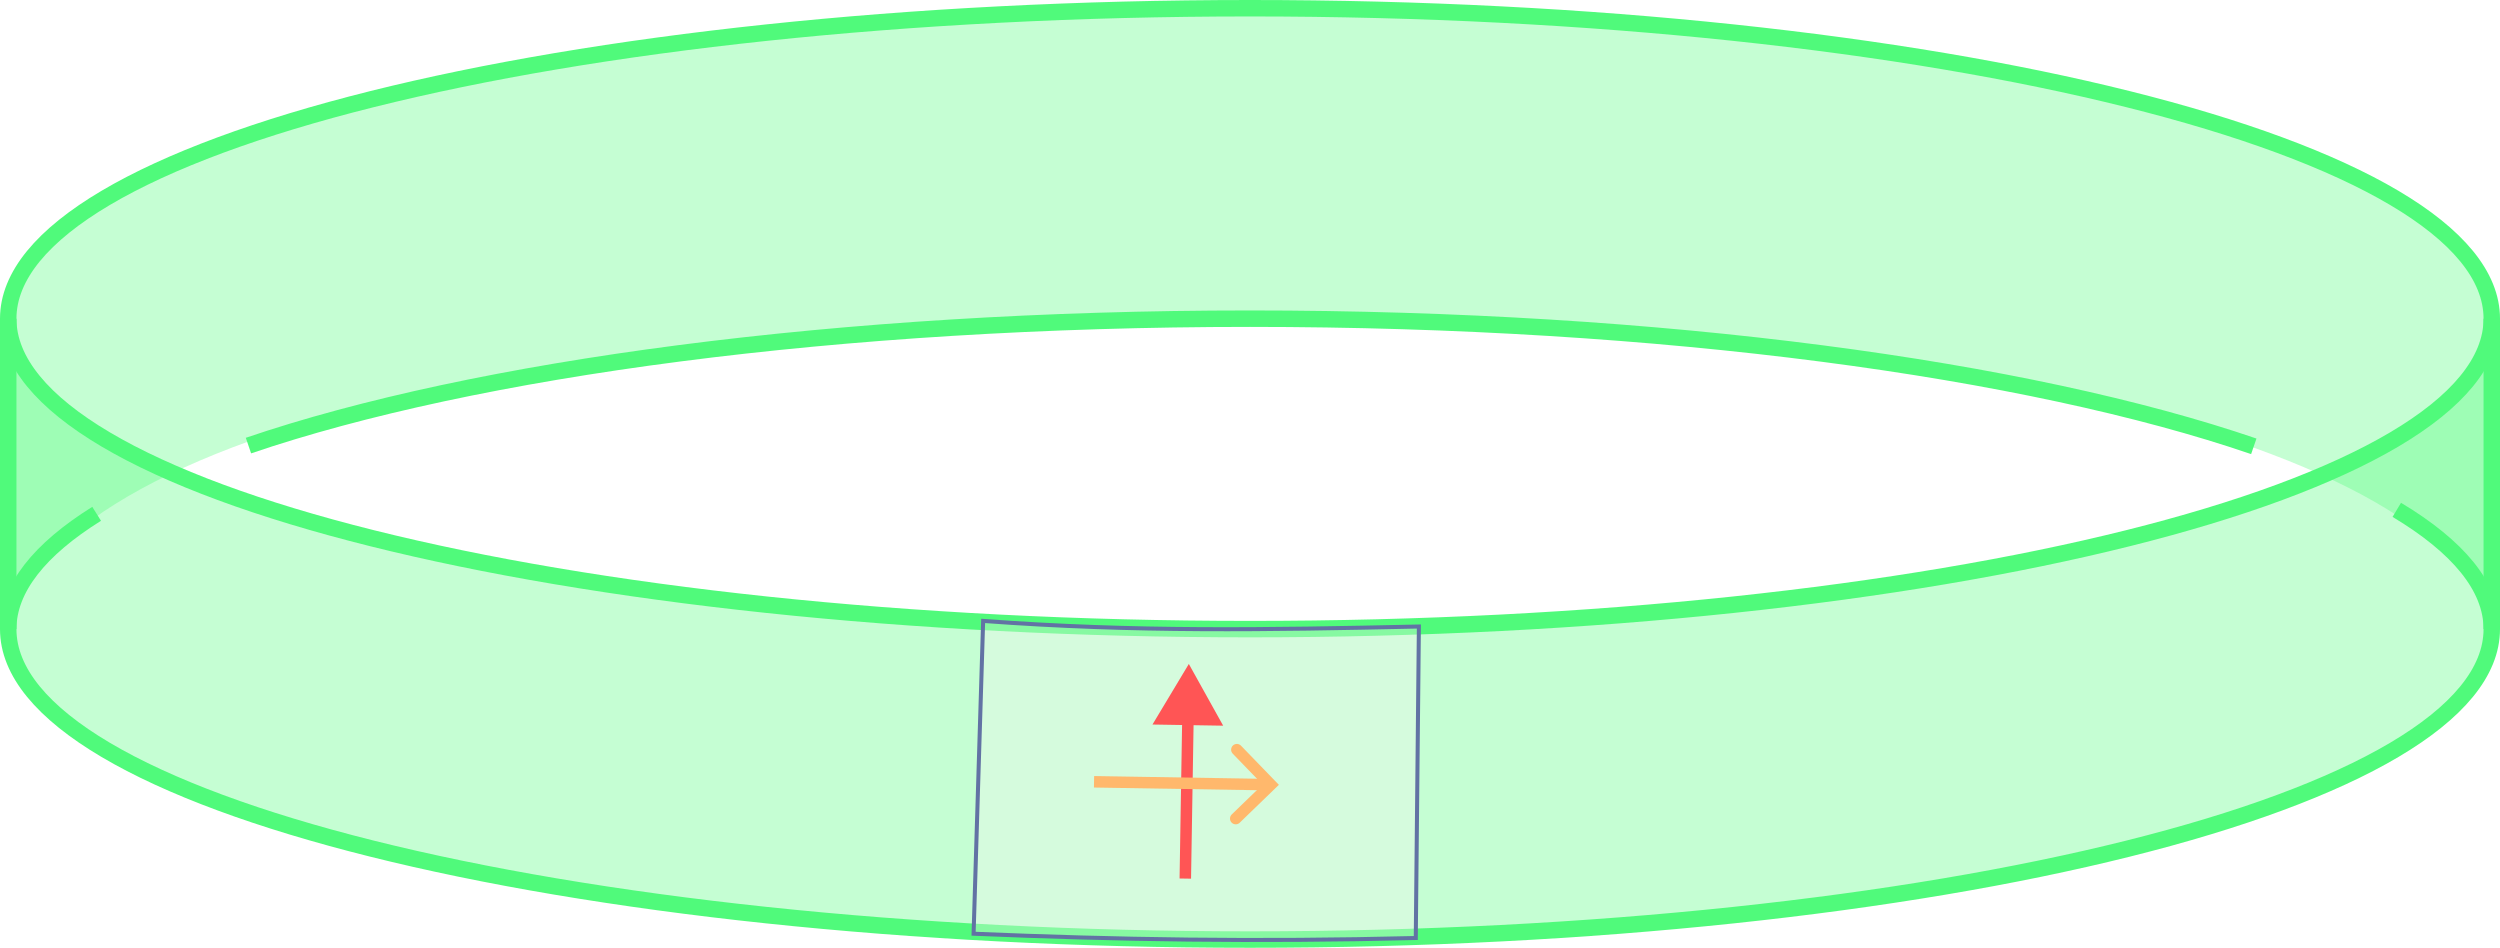
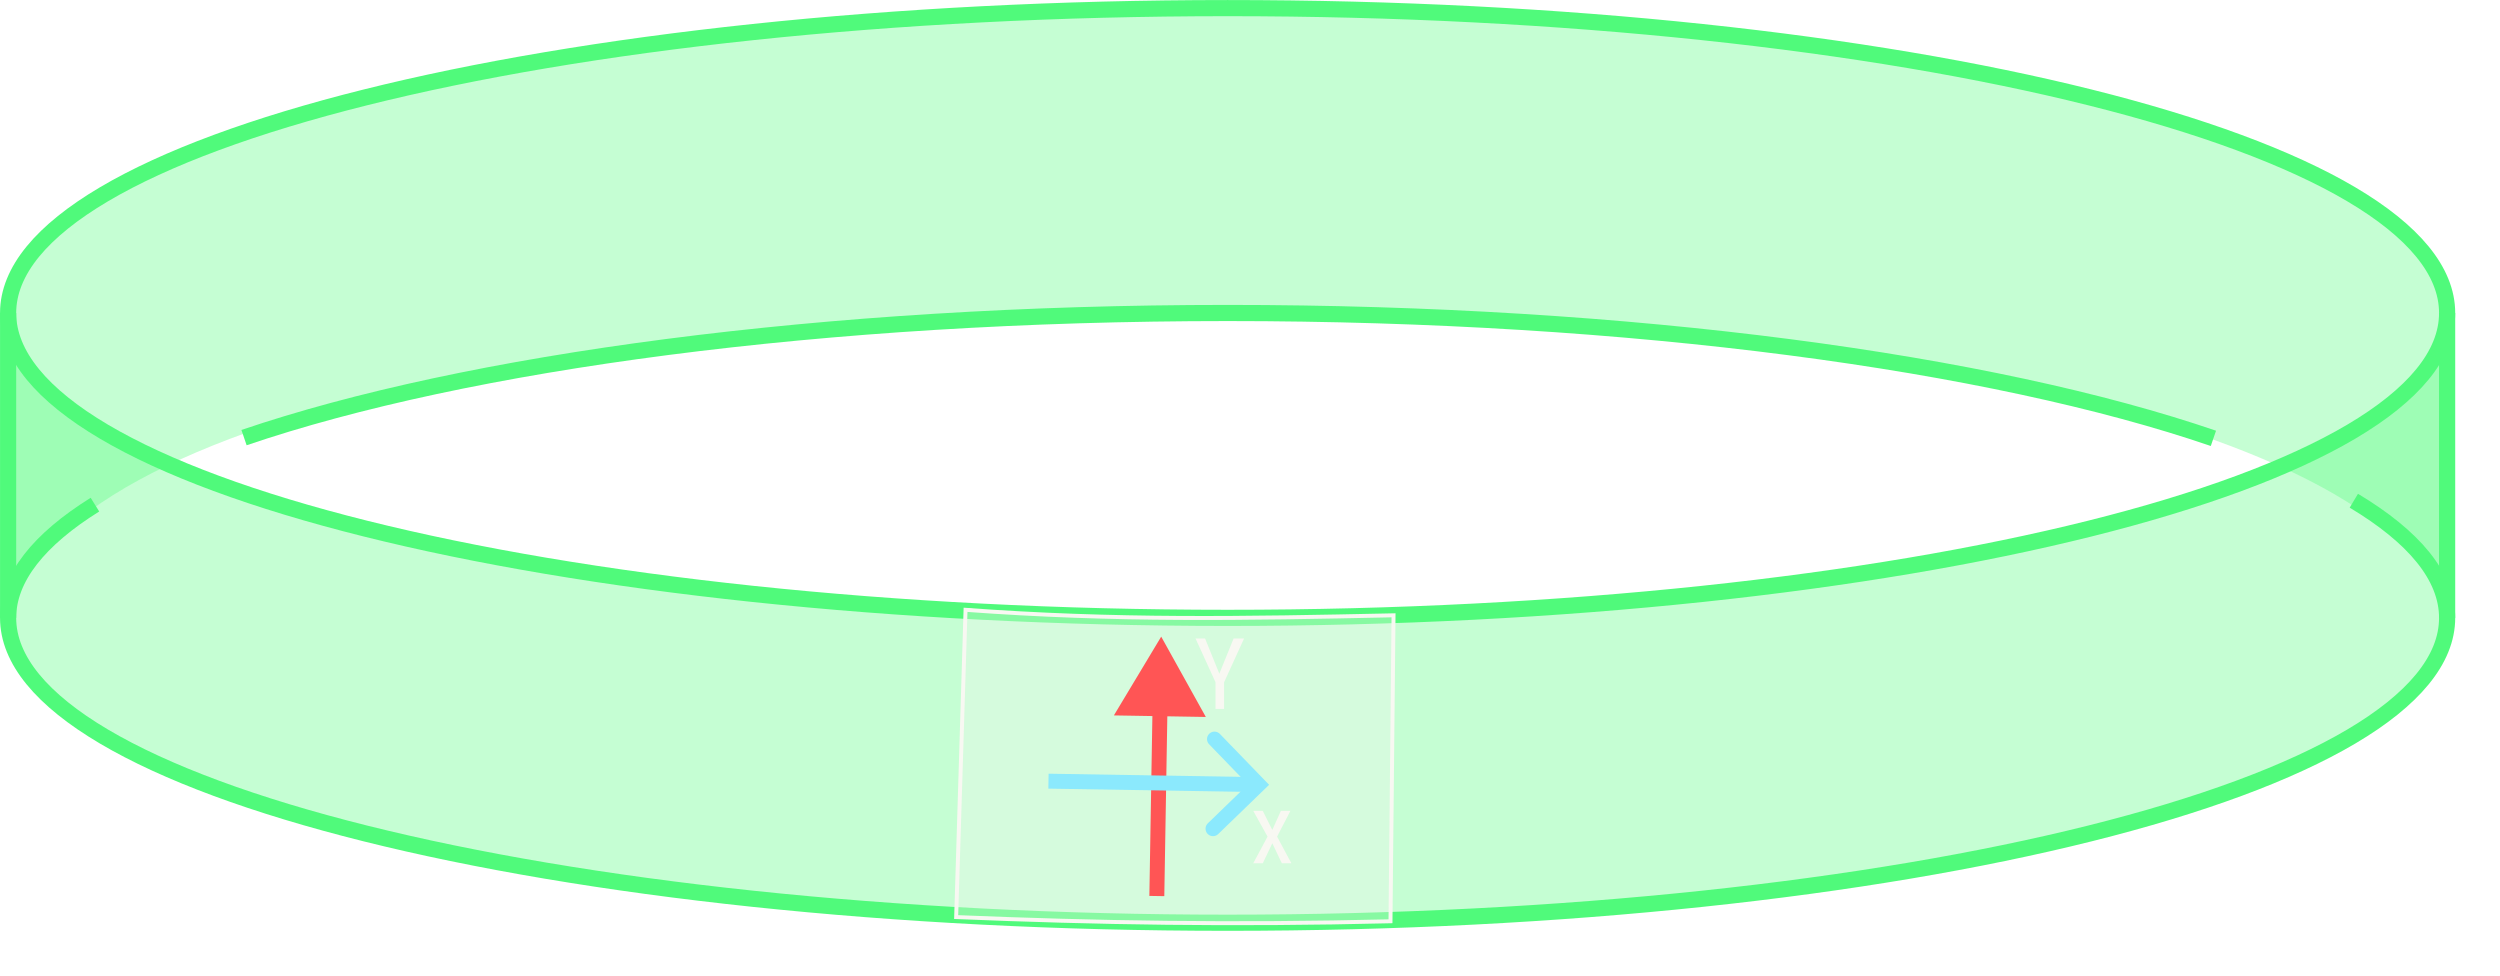
- <svg xmlns="http://www.w3.org/2000/svg" viewBox="0 0 40.265 15.265" version="1.1" id="svg1">
-   <defs id="defs1">
-     <marker style="overflow:visible" id="ArrowWideRounded" refX="0" refY="0" orient="auto-start-reverse" markerWidth="1" markerHeight="1" viewBox="0 0 1 1" preserveAspectRatio="xMidYMid">
-       <path style="fill:none;stroke:context-stroke;stroke-width:1;stroke-linecap:round" d="M 3,-3 0,0 3,3" transform="rotate(180,0.125,0)" id="path139" />
+ <svg xmlns="http://www.w3.org/2000/svg" viewBox="0 0 41 16" version="1.1" id="svg10">
+   <defs id="defs2">
+     <marker id="b" markerHeight="1" markerWidth="1" orient="auto-start-reverse" preserveAspectRatio="xMidYMid" refX="0" refY="0" style="overflow:visible" viewBox="0 0 1 1" class="">
+       <path d="M3-3 0 0l3 3" style="fill:none;stroke:context-stroke;stroke-width:1;stroke-linecap:round" transform="rotate(180 .125 0)" id="path1" class="" />
    </marker>
-     <marker style="overflow:visible" id="Triangle" refX="0" refY="0" orient="auto-start-reverse" markerWidth="1" markerHeight="1" viewBox="0 0 1 1" preserveAspectRatio="xMidYMid">
-       <path transform="scale(0.5)" style="fill:context-stroke;fill-rule:evenodd;stroke:context-stroke;stroke-width:1pt" d="M 5.77,0 -2.88,5 V -5 Z" id="path135" />
+     <marker id="a" markerHeight="1" markerWidth="1" orient="auto-start-reverse" preserveAspectRatio="xMidYMid" refX="0" refY="0" style="overflow:visible" viewBox="0 0 1 1" class="">
+       <path d="m5.77 0-8.65 5V-5Z" style="fill:context-stroke;fill-rule:evenodd;stroke:context-stroke;stroke-width:1pt" transform="scale(.5)" id="path2" class="" />
+     </marker>
+     <marker id="a-2" markerHeight="1" markerWidth="1" orient="auto-start-reverse" preserveAspectRatio="xMidYMid" refX="0" refY="0" style="overflow:visible" viewBox="0 0 1 1" class="">
+       <path d="M 5.77,0 -2.88,5 V -5 Z" style="fill:context-stroke;fill-rule:evenodd;stroke:context-stroke;stroke-width:1pt" transform="scale(0.5)" id="path2-7" class="" />
+     </marker>
+     <marker id="b-0" markerHeight="1" markerWidth="1" orient="auto-start-reverse" preserveAspectRatio="xMidYMid" refX="0" refY="0" style="overflow:visible" viewBox="0 0 1 1" class="">
+       <path d="M 3,-3 0,0 3,3" style="fill:none;stroke:context-stroke;stroke-width:1;stroke-linecap:round" transform="rotate(180,0.125,0)" id="path1-9" class="" />
+     </marker>
+     <marker id="marker3" markerHeight="1" markerWidth="1" orient="auto-start-reverse" preserveAspectRatio="xMidYMid" refX="0" refY="0" style="overflow:visible" viewBox="0 0 1 1" class="">
+       <path d="M 5.77,0 -2.88,5 V -5 Z" style="fill:context-stroke;fill-rule:evenodd;stroke:context-stroke;stroke-width:1pt" transform="scale(0.5)" id="path3-3" class="" />
+     </marker>
+     <marker id="marker4" markerHeight="1" markerWidth="1" orient="auto-start-reverse" preserveAspectRatio="xMidYMid" refX="0" refY="0" style="overflow:visible" viewBox="0 0 1 1" class="">
+       <path d="M 3,-3 0,0 3,3" style="fill:none;stroke:context-stroke;stroke-width:1;stroke-linecap:round" transform="rotate(180,0.125,0)" id="path4-6" class="" />
    </marker>
  </defs>
-   <g id="layer1" transform="translate(-56.7501,21.95162)">
-     <g id="g7-7-1-3" style="display:inline" transform="translate(31.8826,-121.8191)">
-       <path style="display:inline;fill:#50fa7b;fill-opacity:0.332;stroke:none;stroke-width:0.265;stroke-dasharray:none;stroke-opacity:1" d="m 25,105 v 5 c 1,6.664 39.39,6.671 40,0 v -5 c -0.659,6.273 -38,7 -40,0 z" id="path8-4-1-9" />
-       <path style="display:inline;fill:#50fa7b;fill-opacity:0.332;stroke:none;stroke-width:0.265;stroke-dasharray:none;stroke-opacity:1" d="m 25,105 v 5 c 1.684,-6.934 38.497,-6.526 40,0 v -5 c -0.716,-6.316 -38,-7 -40,0 z" id="path10-4-5-4" />
-       <path style="display:inline;fill:none;stroke:#50fa7b;stroke-width:0.265;stroke-opacity:1" d="M 63.47,108.079 C 64.456,108.67 65,109.319 65,110 c -10e-7,2.761 -8.954,5 -20,5 -11.046,0 -20,-2.239 -20,-5 0,-0.656 0.505,-1.283 1.424,-1.857" id="path9-3-9-8" />
-       <path style="display:inline;fill:none;stroke:#50fa7b;stroke-width:0.265;stroke-opacity:1" d="M 28.869,107.044 C 32.509,105.804 38.379,105 45,105 c 6.643,0 12.53,0.81 16.167,2.056" id="path4-9-0-7-1" />
-       <path id="path4-7-76-2" style="display:inline;fill:none;stroke:#50fa7b;stroke-width:0.265;stroke-opacity:1" d="m 65,105 a 20,5 0 0 1 -20,5 20,5 0 0 1 -20,-5 20,5 0 0 1 20,-5 20,5 0 0 1 20,5 z" />
-       <path style="display:inline;fill:none;fill-opacity:1;stroke:#50fa7b;stroke-width:0.265;stroke-dasharray:none;stroke-opacity:1" d="m 25,105 v 5" id="path6-8-7-9" />
-       <path style="display:inline;fill:none;fill-opacity:1;stroke:#50fa7b;stroke-width:0.265;stroke-dasharray:none;stroke-opacity:1" d="m 65,105 -2e-6,5" id="path7-6-3-3" />
-       <path style="fill:#f8f8f2;fill-opacity:0.333;stroke:#6272a4;stroke-width:0.065;stroke-dasharray:none;stroke-opacity:1" d="m 40.702,109.868 c 2.451,0.181 4.56,0.143 7.018,0.09 l -0.05,5.017 c -2.601,0.064 -4.811,0.027 -7.122,-0.069 z" id="path133" />
-       <path style="fill:#f8f8f2;fill-opacity:0.333;stroke:#ff5555;stroke-width:0.185;stroke-dasharray:none;stroke-opacity:1;marker-end:url(#Triangle)" d="m 43.958,114.018 0.046,-2.8" id="path131" />
-       <path style="fill:none;fill-opacity:0.333;stroke:#ffb86c;stroke-width:0.185;stroke-miterlimit:3.9;stroke-dasharray:none;stroke-opacity:1;marker-end:url(#ArrowWideRounded);paint-order:normal" d="m 42.488,112.459 2.8,0.046" id="path131-8" />
+   <g style="display:inline" id="g10" class="">
+     <path d="M25 105v5c1 6.664 39.39 6.671 40 0v-5c-.659 6.273-38 7-40 0" class="fill-green" style="display:inline;fill:#50fa7b;fill-opacity:.332;stroke:none;stroke-width:.265;stroke-dasharray:none;stroke-opacity:1" transform="translate(-24.867 -99.867)" id="path3" />
+     <path d="M25 105v5c1.684-6.934 38.497-6.526 40 0v-5c-.716-6.316-38-7-40 0" class="fill-green" style="display:inline;fill:#50fa7b;fill-opacity:.332;stroke:none;stroke-width:.265;stroke-dasharray:none;stroke-opacity:1" transform="translate(-24.867 -99.867)" id="path4" />
+     <path d="M63.47 108.079c.986.591 1.53 1.24 1.53 1.921 0 2.761-8.954 5-20 5s-20-2.239-20-5c0-.656.505-1.283 1.424-1.857m2.445-1.099C32.509 105.804 38.379 105 45 105c6.643 0 12.53.81 16.167 2.056" class="stroke-green" style="display:inline;fill:none;stroke:#50fa7b;stroke-width:.265;stroke-opacity:1" transform="translate(-24.867 -99.867)" id="path5" />
+     <path d="M65 105a20 5 0 0 1-20 5 20 5 0 0 1-20-5 20 5 0 0 1 20-5 20 5 0 0 1 20 5z" class="stroke-green" style="display:inline;fill:none;stroke:#50fa7b;stroke-width:.265;stroke-opacity:1" transform="translate(-24.867 -99.867)" id="path6" />
+     <path d="M25 105v5m40-5v5" class="stroke-green" style="display:inline;fill:none;fill-opacity:1;stroke:#50fa7b;stroke-width:.265;stroke-dasharray:none;stroke-opacity:1" transform="translate(-24.867 -99.867)" id="path7" />
+     <path d="M40.702 109.868c2.452.181 4.56.143 7.019.09l-.05 5.018c-2.602.064-4.812.026-7.123-.069z" class="stroke-comment fill-comment stroke-comment" style="fill:#f8f8f2;fill-opacity:.333;stroke:#f8f8f2;stroke-width:.065;stroke-dasharray:none;stroke-opacity:1" transform="translate(-24.867 -99.867)" id="path8" />
+     <path d="m 18.972,14.695 0.057,-3.384" class="stroke-comment fill-comment stroke-red" style="fill:#f8f8f2;fill-opacity:0.333;stroke:#ff5555;stroke-width:0.245;stroke-dasharray:none;stroke-opacity:1;marker-end:url(#a)" id="path9" />
+     <path d="m 17.195,12.811 3.384,0.056" class="stroke-blue" style="fill:none;fill-opacity:0.333;stroke:#8be9fd;stroke-width:0.245;stroke-miterlimit:3.9;stroke-dasharray:none;stroke-opacity:1;marker-end:url(#b);paint-order:normal" id="path10" />
+     <g id="g10-36" transform="translate(2.319022,2.68499)">
+       <text xml:space="preserve" style="font-style:normal;font-variant:normal;font-weight:normal;font-stretch:normal;font-size:1.629px;font-family:'Roboto Condensed';-inkscape-font-specification:'Roboto Condensed, ';text-align:start;writing-mode:lr-tb;direction:ltr;text-anchor:start;display:inline;fill:#f8f8f2;fill-opacity:1;stroke:none;stroke-width:0.038;stroke-linejoin:round;stroke-dasharray:none;stroke-opacity:1;paint-order:stroke fill markers" x="18.188" y="11.471" id="text12-7" class="stroke-comment fill-comment">
+         <tspan id="tspan12-5" x="18.188" y="11.471" style="stroke-width:0.038" class="">x</tspan>
+       </text>
+     </g>
+     <g id="g10-36-3" transform="translate(2.66499,2.466456)">
+       <text xml:space="preserve" style="font-style:normal;font-variant:normal;font-weight:normal;font-stretch:normal;font-size:1.629px;font-family:'Roboto Condensed';-inkscape-font-specification:'Roboto Condensed, ';text-align:start;writing-mode:lr-tb;direction:ltr;text-anchor:start;display:inline;fill:#f8f8f2;fill-opacity:1;stroke:none;stroke-width:0.038;stroke-linejoin:round;stroke-dasharray:none;stroke-opacity:1;paint-order:stroke fill markers" x="16.911" y="9.161" id="text12-7-5" class="stroke-comment fill-comment">
+         <tspan id="tspan12-5-6" x="16.911" y="9.161" style="stroke-width:0.038" class="">Y</tspan>
+       </text>
    </g>
  </g>
</svg>
